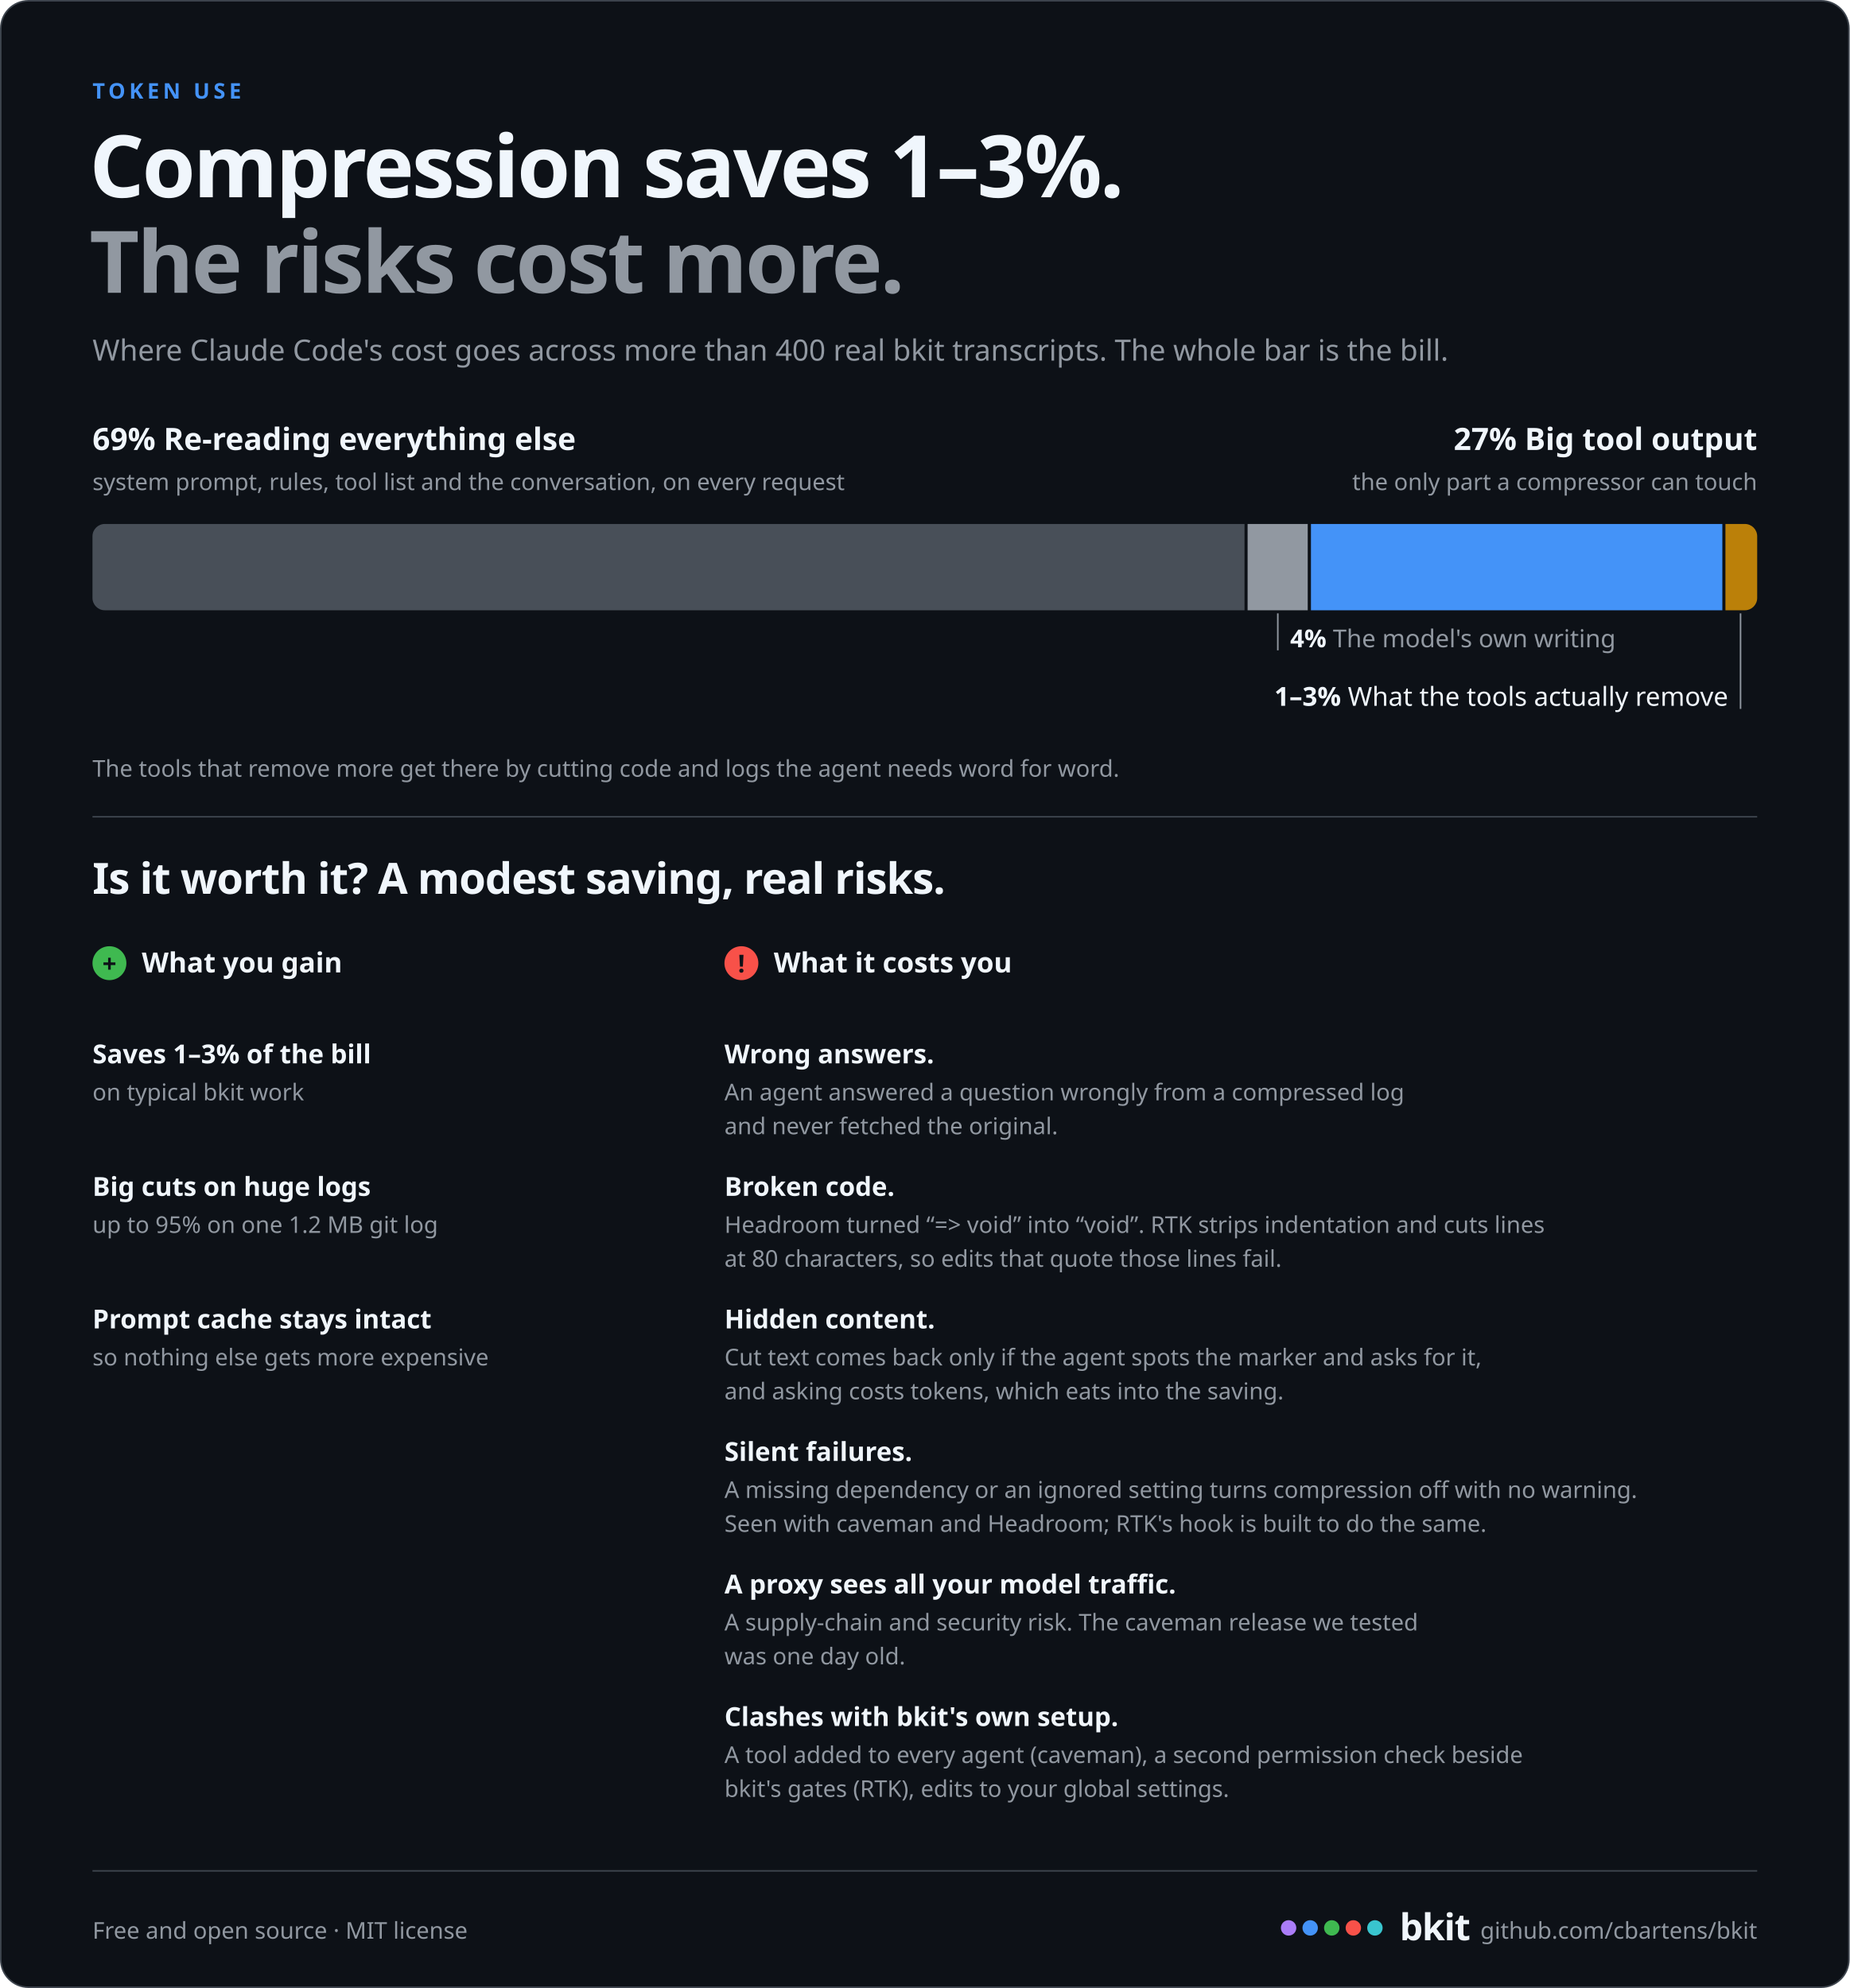
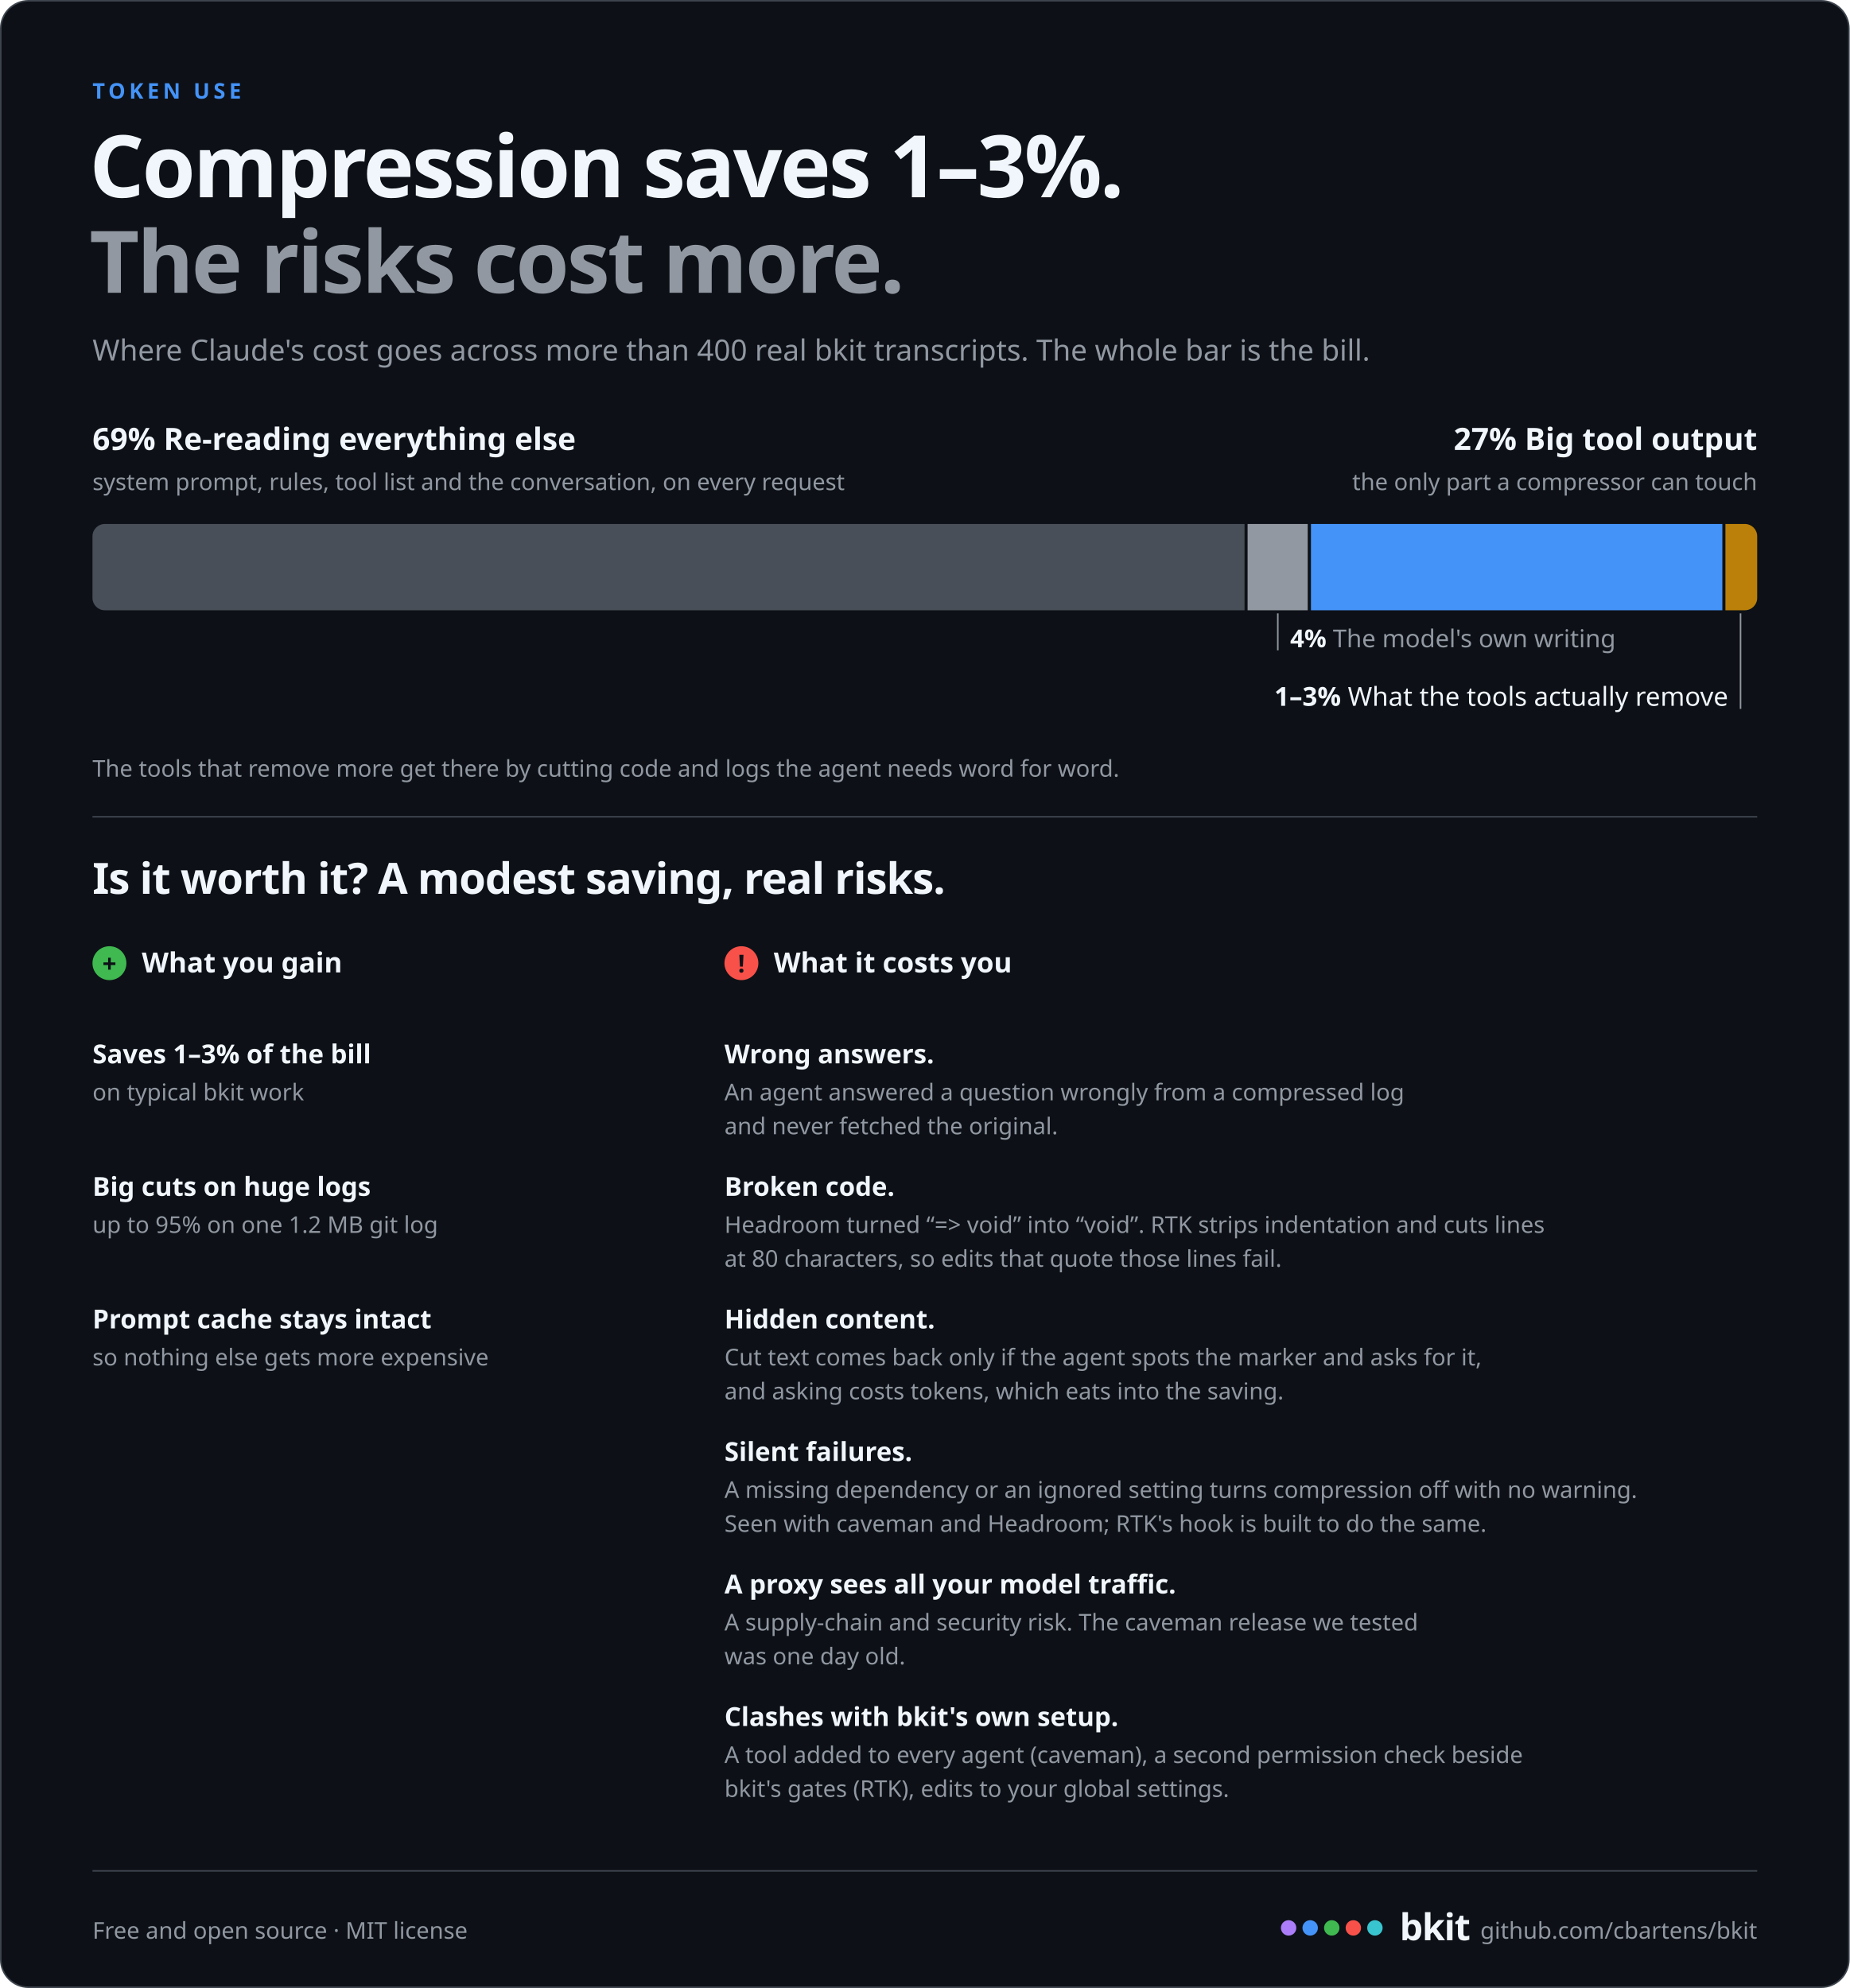
- <svg xmlns="http://www.w3.org/2000/svg" width="1200" height="1290" viewBox="0 0 1200 1290" role="img" aria-label="Compression saves 1 to 3 percent; the risks cost more. Where Claude Code's cost goes across more than 400 real bkit transcripts: 69 percent is the model re-reading the system prompt, rules, tool list and conversation on every request; 4 percent is the model's own writing; 27 percent is big tool output, the only part a compressor can touch; the tools remove 1 to 3 percent of the bill. What you gain: 1 to 3 percent of the bill saved, big cuts on huge logs, prompt cache intact. What it costs you: wrong answers from compressed logs, broken code when lines are rewritten or cut, hidden content that costs tokens to fetch back, silent failures that turn compression off, a proxy that sees all your model traffic, and clashes with bkit's own setup.">
+ <svg xmlns="http://www.w3.org/2000/svg" width="1200" height="1290" viewBox="0 0 1200 1290" role="img" aria-label="Compression saves 1 to 3 percent; the risks cost more. Where Claude's cost goes across more than 400 real bkit transcripts: 69 percent is the model re-reading the system prompt, rules, tool list and conversation on every request; 4 percent is the model's own writing; 27 percent is big tool output, the only part a compressor can touch; the tools remove 1 to 3 percent of the bill. What you gain: 1 to 3 percent of the bill saved, big cuts on huge logs, prompt cache intact. What it costs you: wrong answers from compressed logs, broken code when lines are rewritten or cut, hidden content that costs tokens to fetch back, silent failures that turn compression off, a proxy that sees all your model traffic, and clashes with bkit's own setup.">
  <rect x="0.5" y="0.5" width="1199" height="1289" rx="18" fill="#0d1117" stroke="#3d444d" />
  <text x="60" y="64" font-family="-apple-system, BlinkMacSystemFont, 'Segoe UI', 'Noto Sans', Helvetica, Arial, sans-serif" font-size="14" font-weight="700" fill="#4493f8" text-anchor="start" letter-spacing="2.4">TOKEN USE</text>
  <text x="58" y="128" font-family="-apple-system, BlinkMacSystemFont, 'Segoe UI', 'Noto Sans', Helvetica, Arial, sans-serif" font-size="56" font-weight="800" fill="#f0f6fc" text-anchor="start" letter-spacing="-1.5">Compression saves 1–3%.</text>
  <text x="58" y="190" font-family="-apple-system, BlinkMacSystemFont, 'Segoe UI', 'Noto Sans', Helvetica, Arial, sans-serif" font-size="56" font-weight="800" fill="#9198a1" text-anchor="start" letter-spacing="-1.5">The risks cost more.</text>
-   <text x="60" y="234" font-family="-apple-system, BlinkMacSystemFont, 'Segoe UI', 'Noto Sans', Helvetica, Arial, sans-serif" font-size="19" font-weight="400" fill="#9198a1" text-anchor="start">Where Claude Code's cost goes across more than 400 real bkit transcripts. The whole bar is the bill.</text>
+   <text x="60" y="234" font-family="-apple-system, BlinkMacSystemFont, 'Segoe UI', 'Noto Sans', Helvetica, Arial, sans-serif" font-size="19" font-weight="400" fill="#9198a1" text-anchor="start">Where Claude's cost goes across more than 400 real bkit transcripts. The whole bar is the bill.</text>
  <text x="60" y="292" font-family="-apple-system, BlinkMacSystemFont, 'Segoe UI', 'Noto Sans', Helvetica, Arial, sans-serif" font-size="20" font-weight="700" fill="#f0f6fc" text-anchor="start">69%  Re-reading everything else</text>
  <text x="60" y="318" font-family="-apple-system, BlinkMacSystemFont, 'Segoe UI', 'Noto Sans', Helvetica, Arial, sans-serif" font-size="15" font-weight="400" fill="#9198a1" text-anchor="start">system prompt, rules, tool list and the conversation, on every request</text>
  <text x="1140" y="292" font-family="-apple-system, BlinkMacSystemFont, 'Segoe UI', 'Noto Sans', Helvetica, Arial, sans-serif" font-size="20" font-weight="700" fill="#f0f6fc" text-anchor="end">27%  Big tool output</text>
  <text x="1140" y="318" font-family="-apple-system, BlinkMacSystemFont, 'Segoe UI', 'Noto Sans', Helvetica, Arial, sans-serif" font-size="15" font-weight="400" fill="#9198a1" text-anchor="end">the only part a compressor can touch</text>
  <clipPath id="tokens-bar">
    <rect x="60" y="340" width="1080" height="56" rx="8" />
  </clipPath>
  <g clip-path="url(#tokens-bar)">
    <rect x="60.0" y="340" width="747.4" height="56" fill="#484f58" />
    <rect x="809.4" y="340" width="39.0" height="56" fill="#9198a1" />
    <rect x="850.5" y="340" width="266.9" height="56" fill="#4493f8" />
    <rect x="1119.4" y="340" width="20.6" height="56" fill="#bb8009" />
  </g>
  <line x1="829.0" y1="398" x2="829.0" y2="422" stroke="#9198a1" />
  <text x="837.0" y="420" font-family="-apple-system, BlinkMacSystemFont, 'Segoe UI', 'Noto Sans', Helvetica, Arial, sans-serif" font-size="16" fill="#9198a1">
    <tspan font-weight="700" fill="#f0f6fc">4%</tspan>  The model's own writing</text>
  <line x1="1129.2" y1="398" x2="1129.2" y2="460" stroke="#9198a1" />
  <text x="1121.2" y="458" font-family="-apple-system, BlinkMacSystemFont, 'Segoe UI', 'Noto Sans', Helvetica, Arial, sans-serif" font-size="17" fill="#f0f6fc" text-anchor="end">
    <tspan font-weight="800">1–3%</tspan>  What the tools actually remove</text>
  <text x="60" y="504" font-family="-apple-system, BlinkMacSystemFont, 'Segoe UI', 'Noto Sans', Helvetica, Arial, sans-serif" font-size="15" font-weight="400" fill="#9198a1" text-anchor="start">The tools that remove more get there by cutting code and logs the agent needs word for word.</text>
  <line x1="60" y1="530" x2="1140" y2="530" stroke="#3d444d" />
  <text x="60" y="580" font-family="-apple-system, BlinkMacSystemFont, 'Segoe UI', 'Noto Sans', Helvetica, Arial, sans-serif" font-size="28" font-weight="800" fill="#f0f6fc" text-anchor="start" letter-spacing="-0.5">Is it worth it? A modest saving, real risks.</text>
  <circle cx="71" cy="625" r="11" fill="#3fb950" />
  <text x="71" y="631" font-family="-apple-system, BlinkMacSystemFont, 'Segoe UI', 'Noto Sans', Helvetica, Arial, sans-serif" font-size="16" font-weight="800" fill="#0d1117" text-anchor="middle">+</text>
  <text x="92" y="631" font-family="-apple-system, BlinkMacSystemFont, 'Segoe UI', 'Noto Sans', Helvetica, Arial, sans-serif" font-size="18" font-weight="700" fill="#f0f6fc" text-anchor="start">What you gain</text>
  <circle cx="481" cy="625" r="11" fill="#f85149" />
  <text x="481" y="631" font-family="-apple-system, BlinkMacSystemFont, 'Segoe UI', 'Noto Sans', Helvetica, Arial, sans-serif" font-size="16" font-weight="800" fill="#0d1117" text-anchor="middle">!</text>
  <text x="502" y="631" font-family="-apple-system, BlinkMacSystemFont, 'Segoe UI', 'Noto Sans', Helvetica, Arial, sans-serif" font-size="18" font-weight="700" fill="#f0f6fc" text-anchor="start">What it costs you</text>
  <text x="60" y="690" font-family="-apple-system, BlinkMacSystemFont, 'Segoe UI', 'Noto Sans', Helvetica, Arial, sans-serif" font-size="17" font-weight="700" fill="#f0f6fc" text-anchor="start">Saves 1–3% of the bill</text>
  <text x="60" y="714" font-family="-apple-system, BlinkMacSystemFont, 'Segoe UI', 'Noto Sans', Helvetica, Arial, sans-serif" font-size="15" font-weight="400" fill="#9198a1" text-anchor="start">on typical bkit work</text>
  <text x="60" y="776" font-family="-apple-system, BlinkMacSystemFont, 'Segoe UI', 'Noto Sans', Helvetica, Arial, sans-serif" font-size="17" font-weight="700" fill="#f0f6fc" text-anchor="start">Big cuts on huge logs</text>
  <text x="60" y="800" font-family="-apple-system, BlinkMacSystemFont, 'Segoe UI', 'Noto Sans', Helvetica, Arial, sans-serif" font-size="15" font-weight="400" fill="#9198a1" text-anchor="start">up to 95% on one 1.2 MB git log</text>
  <text x="60" y="862" font-family="-apple-system, BlinkMacSystemFont, 'Segoe UI', 'Noto Sans', Helvetica, Arial, sans-serif" font-size="17" font-weight="700" fill="#f0f6fc" text-anchor="start">Prompt cache stays intact</text>
  <text x="60" y="886" font-family="-apple-system, BlinkMacSystemFont, 'Segoe UI', 'Noto Sans', Helvetica, Arial, sans-serif" font-size="15" font-weight="400" fill="#9198a1" text-anchor="start">so nothing else gets more expensive</text>
  <text x="470" y="690" font-family="-apple-system, BlinkMacSystemFont, 'Segoe UI', 'Noto Sans', Helvetica, Arial, sans-serif" font-size="17" font-weight="700" fill="#f0f6fc" text-anchor="start">Wrong answers.</text>
  <text x="470" y="714" font-family="-apple-system, BlinkMacSystemFont, 'Segoe UI', 'Noto Sans', Helvetica, Arial, sans-serif" font-size="15" font-weight="400" fill="#9198a1" text-anchor="start">An agent answered a question wrongly from a compressed log</text>
  <text x="470" y="736" font-family="-apple-system, BlinkMacSystemFont, 'Segoe UI', 'Noto Sans', Helvetica, Arial, sans-serif" font-size="15" font-weight="400" fill="#9198a1" text-anchor="start">and never fetched the original.</text>
  <text x="470" y="776" font-family="-apple-system, BlinkMacSystemFont, 'Segoe UI', 'Noto Sans', Helvetica, Arial, sans-serif" font-size="17" font-weight="700" fill="#f0f6fc" text-anchor="start">Broken code.</text>
  <text x="470" y="800" font-family="-apple-system, BlinkMacSystemFont, 'Segoe UI', 'Noto Sans', Helvetica, Arial, sans-serif" font-size="15" font-weight="400" fill="#9198a1" text-anchor="start">Headroom turned “=&gt; void” into “void”. RTK strips indentation and cuts lines</text>
  <text x="470" y="822" font-family="-apple-system, BlinkMacSystemFont, 'Segoe UI', 'Noto Sans', Helvetica, Arial, sans-serif" font-size="15" font-weight="400" fill="#9198a1" text-anchor="start">at 80 characters, so edits that quote those lines fail.</text>
  <text x="470" y="862" font-family="-apple-system, BlinkMacSystemFont, 'Segoe UI', 'Noto Sans', Helvetica, Arial, sans-serif" font-size="17" font-weight="700" fill="#f0f6fc" text-anchor="start">Hidden content.</text>
  <text x="470" y="886" font-family="-apple-system, BlinkMacSystemFont, 'Segoe UI', 'Noto Sans', Helvetica, Arial, sans-serif" font-size="15" font-weight="400" fill="#9198a1" text-anchor="start">Cut text comes back only if the agent spots the marker and asks for it,</text>
  <text x="470" y="908" font-family="-apple-system, BlinkMacSystemFont, 'Segoe UI', 'Noto Sans', Helvetica, Arial, sans-serif" font-size="15" font-weight="400" fill="#9198a1" text-anchor="start">and asking costs tokens, which eats into the saving.</text>
  <text x="470" y="948" font-family="-apple-system, BlinkMacSystemFont, 'Segoe UI', 'Noto Sans', Helvetica, Arial, sans-serif" font-size="17" font-weight="700" fill="#f0f6fc" text-anchor="start">Silent failures.</text>
  <text x="470" y="972" font-family="-apple-system, BlinkMacSystemFont, 'Segoe UI', 'Noto Sans', Helvetica, Arial, sans-serif" font-size="15" font-weight="400" fill="#9198a1" text-anchor="start">A missing dependency or an ignored setting turns compression off with no warning.</text>
  <text x="470" y="994" font-family="-apple-system, BlinkMacSystemFont, 'Segoe UI', 'Noto Sans', Helvetica, Arial, sans-serif" font-size="15" font-weight="400" fill="#9198a1" text-anchor="start">Seen with caveman and Headroom; RTK's hook is built to do the same.</text>
  <text x="470" y="1034" font-family="-apple-system, BlinkMacSystemFont, 'Segoe UI', 'Noto Sans', Helvetica, Arial, sans-serif" font-size="17" font-weight="700" fill="#f0f6fc" text-anchor="start">A proxy sees all your model traffic.</text>
  <text x="470" y="1058" font-family="-apple-system, BlinkMacSystemFont, 'Segoe UI', 'Noto Sans', Helvetica, Arial, sans-serif" font-size="15" font-weight="400" fill="#9198a1" text-anchor="start">A supply-chain and security risk. The caveman release we tested</text>
  <text x="470" y="1080" font-family="-apple-system, BlinkMacSystemFont, 'Segoe UI', 'Noto Sans', Helvetica, Arial, sans-serif" font-size="15" font-weight="400" fill="#9198a1" text-anchor="start">was one day old.</text>
  <text x="470" y="1120" font-family="-apple-system, BlinkMacSystemFont, 'Segoe UI', 'Noto Sans', Helvetica, Arial, sans-serif" font-size="17" font-weight="700" fill="#f0f6fc" text-anchor="start">Clashes with bkit's own setup.</text>
  <text x="470" y="1144" font-family="-apple-system, BlinkMacSystemFont, 'Segoe UI', 'Noto Sans', Helvetica, Arial, sans-serif" font-size="15" font-weight="400" fill="#9198a1" text-anchor="start">A tool added to every agent (caveman), a second permission check beside</text>
  <text x="470" y="1166" font-family="-apple-system, BlinkMacSystemFont, 'Segoe UI', 'Noto Sans', Helvetica, Arial, sans-serif" font-size="15" font-weight="400" fill="#9198a1" text-anchor="start">bkit's gates (RTK), edits to your global settings.</text>
  <line x1="60" y1="1214" x2="1140" y2="1214" stroke="#3d444d" />
  <circle cx="836" cy="1251" r="5" fill="#ab7df8" />
  <circle cx="850" cy="1251" r="5" fill="#4493f8" />
  <circle cx="864" cy="1251" r="5" fill="#3fb950" />
  <circle cx="878" cy="1251" r="5" fill="#f85149" />
  <circle cx="892" cy="1251" r="5" fill="#39c5cf" />
  <text x="60" y="1258" font-family="-apple-system, BlinkMacSystemFont, 'Segoe UI', 'Noto Sans', Helvetica, Arial, sans-serif" font-size="15" font-weight="400" fill="#9198a1" text-anchor="start">Free and open source  ·  MIT license</text>
  <text x="908" y="1259" font-family="-apple-system, BlinkMacSystemFont, 'Segoe UI', 'Noto Sans', Helvetica, Arial, sans-serif" font-size="24" font-weight="800" fill="#f0f6fc" text-anchor="start" letter-spacing="-0.6">bkit</text>
  <text x="1140" y="1258" font-family="-apple-system, BlinkMacSystemFont, 'Segoe UI', 'Noto Sans', Helvetica, Arial, sans-serif" font-size="15" font-weight="400" fill="#9198a1" text-anchor="end">github.com/cbartens/bkit</text>
</svg>
